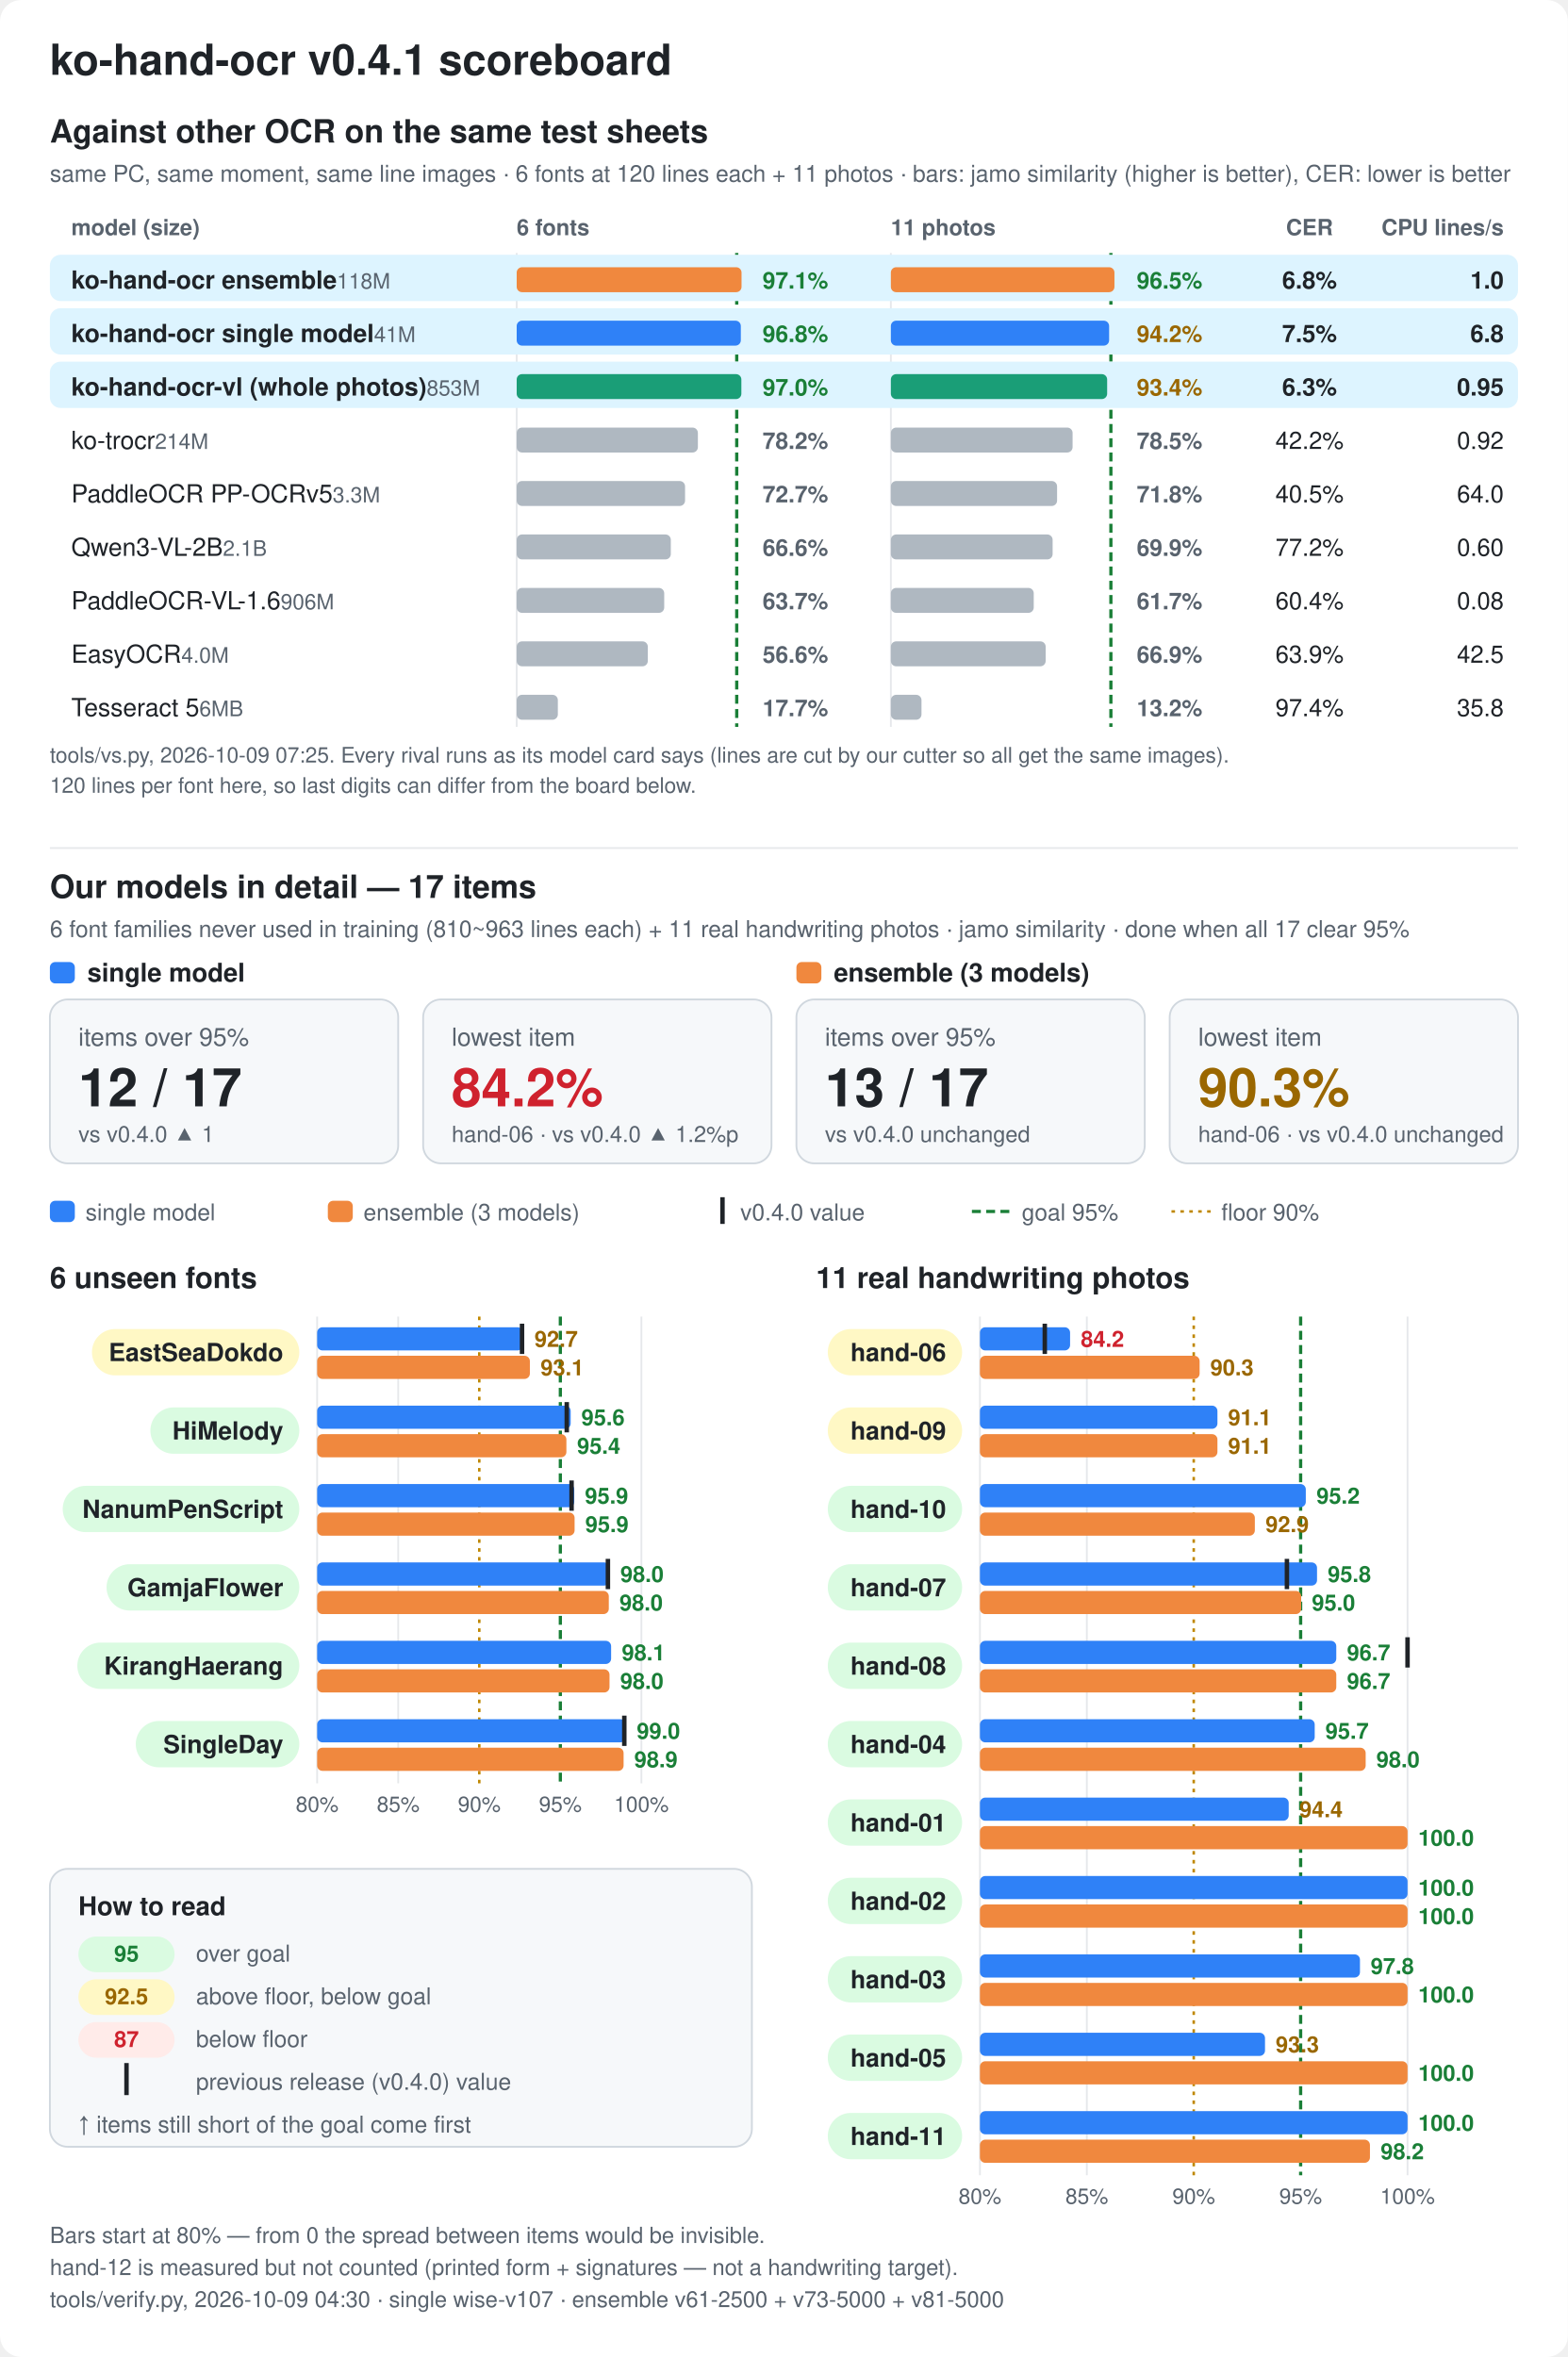
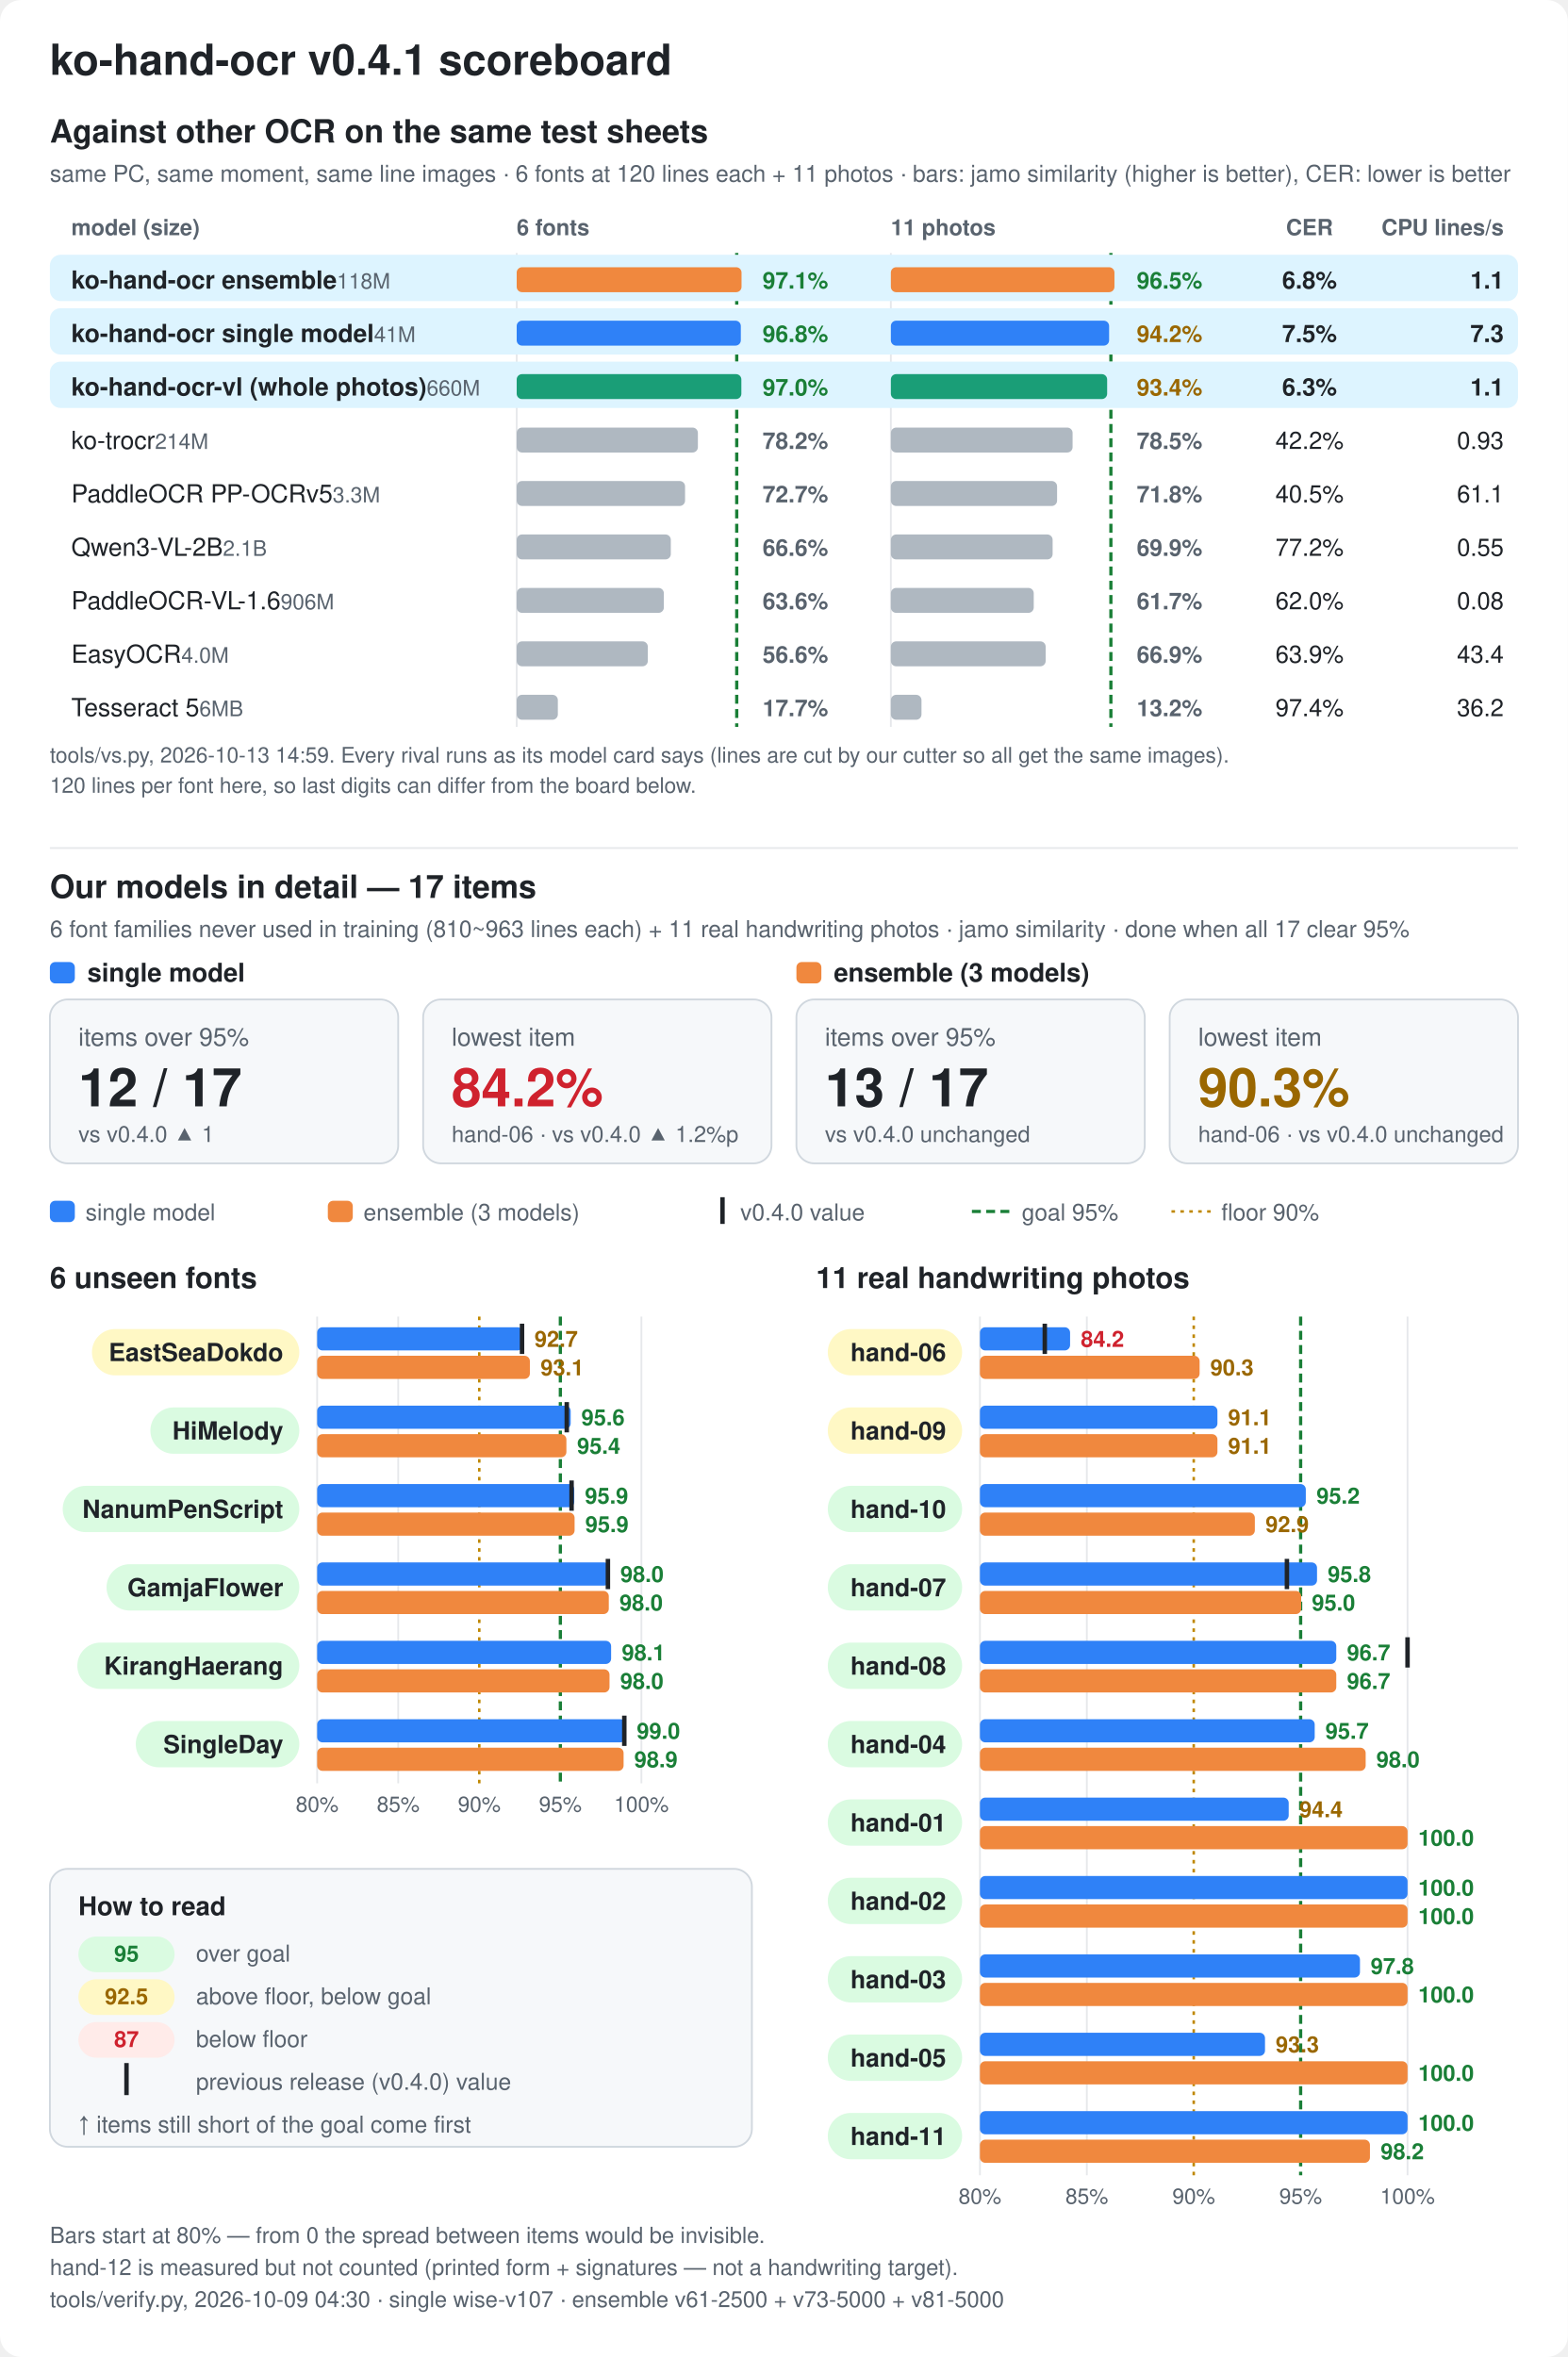
<svg xmlns="http://www.w3.org/2000/svg" viewBox="0 0 880 1323" width="880" height="1323" role="img" aria-label="ko-hand-ocr v0.4.1 scoreboard. Single model: 12 of 17 items over 95%, lowest hand-06 84.2%. Ensemble: 13 of 17 over, lowest hand-06 90.3%.">
  <style>
  .surface{fill:#ffffff}
  .card{fill:#f6f8fa;stroke:#d0d7de;stroke-width:1}
  .ink{fill:#1f2328}
  .ink2{fill:#59636e}
  .s1{fill:#2f81f7}
  .s2{fill:#f0883e}
  .s3{fill:#afb8c1}
  .s4{fill:#1a9e77}
  .mine{fill:#ddf4ff}
  .was{stroke:#1f2328;stroke-width:2.5}
  .grid{stroke:#e6e8eb;stroke-width:1}
  .goal{stroke:#1a7f37;stroke-width:1.8;stroke-dasharray:5 3}
  .floor{stroke:#bf8700;stroke-width:1.4;stroke-dasharray:2 3}
  .pass{fill:#1a7f37}
  .warn{fill:#9a6700}
  .fail{fill:#cf222e}
  .chip-pass{fill:#dafbe1}
  .chip-warn{fill:#fff8c5}
  .chip-fail{fill:#ffebe9}
  text{font-family:-apple-system,BlinkMacSystemFont,"Segoe UI","Noto Sans KR","Malgun Gothic",Helvetica,Arial,sans-serif}
  @media (prefers-color-scheme: dark){
    .surface{fill:#0d1117}
    .card{fill:#161b22;stroke:#30363d}
    .ink{fill:#e6edf3}
    .ink2{fill:#9198a1}
    .s1{fill:#4493f8}
    .s2{fill:#f0883e}
    .s3{fill:#656c76}
    .s4{fill:#2bb58c}
    .mine{fill:#0c2d6b}
    .was{stroke:#e6edf3}
    .grid{stroke:#262c36}
    .goal{stroke:#3fb950}
    .floor{stroke:#d29922}
    .pass{fill:#3fb950}
    .warn{fill:#d29922}
    .fail{fill:#f85149}
    .chip-pass{fill:#12261e}
    .chip-warn{fill:#272115}
    .chip-fail{fill:#2d1517}
  }
</style>
  <rect class="surface" width="880" height="1323" rx="12" />
  <text class="ink" x="28" y="42" font-size="24" font-weight="700">ko-hand-ocr v0.4.1 scoreboard</text>
  <text class="ink" x="28" y="80" font-size="18" font-weight="700">Against other OCR on the same test sheets</text>
  <text class="ink2" x="28" y="102" font-size="13">same PC, same moment, same line images · 6 fonts at 120 lines each + 11 photos · bars: jamo similarity (higher is better), CER: lower is better</text>
  <text class="ink2" x="40" y="132" font-size="12.5" font-weight="600">model (size)</text>
  <text class="ink2" x="290" y="132" font-size="12.5" font-weight="600">6 fonts</text>
  <text class="ink2" x="500" y="132" font-size="12.5" font-weight="600">11 photos</text>
  <text class="ink2" x="735" y="132" font-size="12.5" font-weight="600" text-anchor="middle">CER</text>
  <text class="ink2" x="844" y="132" font-size="12.5" font-weight="600" text-anchor="end">CPU lines/s</text>
  <line class="goal" x1="413.5" y1="142" x2="413.5" y2="408" />
  <line class="grid" x1="290" y1="142" x2="290" y2="408" />
  <line class="goal" x1="623.5" y1="142" x2="623.5" y2="408" />
  <line class="grid" x1="500" y1="142" x2="500" y2="408" />
  <rect class="mine" x="28" y="143" width="824" height="26" rx="6" />
  <text class="ink" x="40" y="162" font-size="14" font-weight="700">ko-hand-ocr ensemble<tspan class="ink2" font-size="12" font-weight="400"> 118M</tspan>
  </text>
  <rect class="s2" x="290" y="150" width="126.2" height="14" rx="3" />
  <text class="pass" x="428" y="162" font-size="13" font-weight="700">97.1%</text>
  <rect class="s2" x="500" y="150" width="125.5" height="14" rx="3" />
  <text class="pass" x="638" y="162" font-size="13" font-weight="700">96.5%</text>
  <text class="ink" x="735" y="162" font-size="13.5" font-weight="700" text-anchor="middle">6.8%</text>
-   <text class="ink" x="844" y="162" font-size="13.5" font-weight="700" text-anchor="end">1.0</text>
+   <text class="ink" x="844" y="162" font-size="13.5" font-weight="700" text-anchor="end">1.1</text>
  <rect class="mine" x="28" y="173" width="824" height="26" rx="6" />
  <text class="ink" x="40" y="192" font-size="14" font-weight="700">ko-hand-ocr single model<tspan class="ink2" font-size="12" font-weight="400"> 41M</tspan>
  </text>
  <rect class="s1" x="290" y="180" width="125.8" height="14" rx="3" />
  <text class="pass" x="428" y="192" font-size="13" font-weight="700">96.8%</text>
  <rect class="s1" x="500" y="180" width="122.5" height="14" rx="3" />
  <text class="warn" x="638" y="192" font-size="13" font-weight="700">94.2%</text>
  <text class="ink" x="735" y="192" font-size="13.5" font-weight="700" text-anchor="middle">7.5%</text>
-   <text class="ink" x="844" y="192" font-size="13.5" font-weight="700" text-anchor="end">6.8</text>
+   <text class="ink" x="844" y="192" font-size="13.5" font-weight="700" text-anchor="end">7.3</text>
  <rect class="mine" x="28" y="203" width="824" height="26" rx="6" />
-   <text class="ink" x="40" y="222" font-size="14" font-weight="700">ko-hand-ocr-vl (whole photos)<tspan class="ink2" font-size="12" font-weight="400"> 853M</tspan>
+   <text class="ink" x="40" y="222" font-size="14" font-weight="700">ko-hand-ocr-vl (whole photos)<tspan class="ink2" font-size="12" font-weight="400"> 660M</tspan>
  </text>
  <rect class="s4" x="290" y="210" width="126.1" height="14" rx="3" />
  <text class="pass" x="428" y="222" font-size="13" font-weight="700">97.0%</text>
  <rect class="s4" x="500" y="210" width="121.4" height="14" rx="3" />
  <text class="warn" x="638" y="222" font-size="13" font-weight="700">93.4%</text>
  <text class="ink" x="735" y="222" font-size="13.5" font-weight="700" text-anchor="middle">6.3%</text>
-   <text class="ink" x="844" y="222" font-size="13.5" font-weight="700" text-anchor="end">0.95</text>
+   <text class="ink" x="844" y="222" font-size="13.5" font-weight="700" text-anchor="end">1.1</text>
  <text class="ink" x="40" y="252" font-size="14" font-weight="500">ko-trocr<tspan class="ink2" font-size="12" font-weight="400"> 214M</tspan>
  </text>
  <rect class="s3" x="290" y="240" width="101.7" height="14" rx="3" />
  <text class="ink2" x="428" y="252" font-size="13" font-weight="700">78.2%</text>
  <rect class="s3" x="500" y="240" width="102.0" height="14" rx="3" />
  <text class="ink2" x="638" y="252" font-size="13" font-weight="700">78.5%</text>
  <text class="ink" x="735" y="252" font-size="13.5" font-weight="500" text-anchor="middle">42.2%</text>
-   <text class="ink" x="844" y="252" font-size="13.5" font-weight="500" text-anchor="end">0.92</text>
+   <text class="ink" x="844" y="252" font-size="13.5" font-weight="500" text-anchor="end">0.93</text>
  <text class="ink" x="40" y="282" font-size="14" font-weight="500">PaddleOCR PP-OCRv5<tspan class="ink2" font-size="12" font-weight="400"> 3.3M</tspan>
  </text>
  <rect class="s3" x="290" y="270" width="94.5" height="14" rx="3" />
  <text class="ink2" x="428" y="282" font-size="13" font-weight="700">72.7%</text>
  <rect class="s3" x="500" y="270" width="93.3" height="14" rx="3" />
  <text class="ink2" x="638" y="282" font-size="13" font-weight="700">71.8%</text>
  <text class="ink" x="735" y="282" font-size="13.5" font-weight="500" text-anchor="middle">40.5%</text>
-   <text class="ink" x="844" y="282" font-size="13.5" font-weight="500" text-anchor="end">64.0</text>
+   <text class="ink" x="844" y="282" font-size="13.5" font-weight="500" text-anchor="end">61.1</text>
  <text class="ink" x="40" y="312" font-size="14" font-weight="500">Qwen3-VL-2B<tspan class="ink2" font-size="12" font-weight="400"> 2.1B</tspan>
  </text>
  <rect class="s3" x="290" y="300" width="86.5" height="14" rx="3" />
  <text class="ink2" x="428" y="312" font-size="13" font-weight="700">66.6%</text>
  <rect class="s3" x="500" y="300" width="90.8" height="14" rx="3" />
  <text class="ink2" x="638" y="312" font-size="13" font-weight="700">69.9%</text>
  <text class="ink" x="735" y="312" font-size="13.5" font-weight="500" text-anchor="middle">77.2%</text>
-   <text class="ink" x="844" y="312" font-size="13.5" font-weight="500" text-anchor="end">0.60</text>
+   <text class="ink" x="844" y="312" font-size="13.5" font-weight="500" text-anchor="end">0.55</text>
  <text class="ink" x="40" y="342" font-size="14" font-weight="500">PaddleOCR-VL-1.6<tspan class="ink2" font-size="12" font-weight="400"> 906M</tspan>
  </text>
-   <rect class="s3" x="290" y="330" width="82.8" height="14" rx="3" />
-   <text class="ink2" x="428" y="342" font-size="13" font-weight="700">63.7%</text>
+   <rect class="s3" x="290" y="330" width="82.6" height="14" rx="3" />
+   <text class="ink2" x="428" y="342" font-size="13" font-weight="700">63.6%</text>
  <rect class="s3" x="500" y="330" width="80.2" height="14" rx="3" />
  <text class="ink2" x="638" y="342" font-size="13" font-weight="700">61.7%</text>
-   <text class="ink" x="735" y="342" font-size="13.5" font-weight="500" text-anchor="middle">60.4%</text>
+   <text class="ink" x="735" y="342" font-size="13.5" font-weight="500" text-anchor="middle">62.0%</text>
  <text class="ink" x="844" y="342" font-size="13.5" font-weight="500" text-anchor="end">0.08</text>
  <text class="ink" x="40" y="372" font-size="14" font-weight="500">EasyOCR<tspan class="ink2" font-size="12" font-weight="400"> 4.0M</tspan>
  </text>
  <rect class="s3" x="290" y="360" width="73.6" height="14" rx="3" />
  <text class="ink2" x="428" y="372" font-size="13" font-weight="700">56.6%</text>
  <rect class="s3" x="500" y="360" width="86.9" height="14" rx="3" />
  <text class="ink2" x="638" y="372" font-size="13" font-weight="700">66.9%</text>
  <text class="ink" x="735" y="372" font-size="13.5" font-weight="500" text-anchor="middle">63.9%</text>
-   <text class="ink" x="844" y="372" font-size="13.5" font-weight="500" text-anchor="end">42.5</text>
+   <text class="ink" x="844" y="372" font-size="13.5" font-weight="500" text-anchor="end">43.4</text>
  <text class="ink" x="40" y="402" font-size="14" font-weight="500">Tesseract 5<tspan class="ink2" font-size="12" font-weight="400"> 6MB</tspan>
  </text>
  <rect class="s3" x="290" y="390" width="23.1" height="14" rx="3" />
  <text class="ink2" x="428" y="402" font-size="13" font-weight="700">17.7%</text>
  <rect class="s3" x="500" y="390" width="17.2" height="14" rx="3" />
  <text class="ink2" x="638" y="402" font-size="13" font-weight="700">13.2%</text>
  <text class="ink" x="735" y="402" font-size="13.5" font-weight="500" text-anchor="middle">97.4%</text>
-   <text class="ink" x="844" y="402" font-size="13.5" font-weight="500" text-anchor="end">35.8</text>
-   <text class="ink2" x="28" y="428" font-size="12">tools/vs.py, 2026-10-09 07:25. Every rival runs as its model card says (lines are cut by our cutter so all get the same images).</text>
+   <text class="ink" x="844" y="402" font-size="13.5" font-weight="500" text-anchor="end">36.2</text>
+   <text class="ink2" x="28" y="428" font-size="12">tools/vs.py, 2026-10-13 14:59. Every rival runs as its model card says (lines are cut by our cutter so all get the same images).</text>
  <text class="ink2" x="28" y="445" font-size="12">120 lines per font here, so last digits can differ from the board below.</text>
  <line class="grid" x1="28" y1="476.0" x2="852" y2="476.0" />
  <text class="ink" x="28" y="504.0" font-size="18" font-weight="700">Our models in detail — 17 items</text>
  <text class="ink2" x="28" y="526.0" font-size="13">6 font families never used in training (810~963 lines each) + 11 real handwriting photos · jamo similarity · done when all 17 clear 95%</text>
  <rect class="s1" x="28.0" y="540.0" width="14" height="12" rx="3" />
  <text class="ink" x="49.0" y="551.0" font-size="14.5" font-weight="700">single model</text>
  <rect class="card" x="28.0" y="561" width="195.5" height="92" rx="10" />
  <text class="ink2" x="44.0" y="587" font-size="14">items over 95%</text>
  <text class="ink" x="44.0" y="621" font-size="30" font-weight="700">12 / 17</text>
  <text class="ink2" x="44.0" y="641" font-size="12.5">vs v0.4.0 ▲ 1</text>
  <rect class="card" x="237.5" y="561" width="195.5" height="92" rx="10" />
  <text class="ink2" x="253.5" y="587" font-size="14">lowest item</text>
  <text class="fail" x="253.5" y="621" font-size="30" font-weight="700">84.2%</text>
  <text class="ink2" x="253.5" y="641" font-size="12.5">hand-06 · vs v0.4.0 ▲ 1.2%p</text>
  <rect class="s2" x="447.0" y="540.0" width="14" height="12" rx="3" />
  <text class="ink" x="468.0" y="551.0" font-size="14.5" font-weight="700">ensemble (3 models)</text>
  <rect class="card" x="447.0" y="561" width="195.5" height="92" rx="10" />
  <text class="ink2" x="463.0" y="587" font-size="14">items over 95%</text>
  <text class="ink" x="463.0" y="621" font-size="30" font-weight="700">13 / 17</text>
  <text class="ink2" x="463.0" y="641" font-size="12.5">vs v0.4.0 unchanged</text>
  <rect class="card" x="656.5" y="561" width="195.5" height="92" rx="10" />
  <text class="ink2" x="672.5" y="587" font-size="14">lowest item</text>
  <text class="warn" x="672.5" y="621" font-size="30" font-weight="700">90.3%</text>
  <text class="ink2" x="672.5" y="641" font-size="12.5">hand-06 · vs v0.4.0 unchanged</text>
  <rect class="s1" x="28" y="674" width="14" height="12" rx="3" />
  <text class="ink2" x="48" y="685" font-size="13">single model</text>
  <rect class="s2" x="184.0" y="674" width="14" height="12" rx="3" />
  <text class="ink2" x="204.0" y="685" font-size="13">ensemble (3 models)</text>
  <line class="was" x1="405.5" y1="672" x2="405.5" y2="687" />
  <text class="ink2" x="415.5" y="685" font-size="13">v0.4.0 value</text>
  <line class="goal" x1="545.5" y1="680" x2="567.5" y2="680" />
  <text class="ink2" x="573.5" y="685" font-size="13">goal 95%</text>
  <line class="floor" x1="657.5" y1="680" x2="679.5" y2="680" />
  <text class="ink2" x="685.5" y="685" font-size="13">floor 90%</text>
  <text class="ink" x="28" y="723" font-size="16.5" font-weight="700">6 unseen fonts</text>
  <line class="grid" x1="178.0" y1="739" x2="178.0" y2="1001" />
  <text class="ink2" x="178.0" y="1017" font-size="12" text-anchor="middle">80%</text>
  <line class="grid" x1="223.5" y1="739" x2="223.5" y2="1001" />
  <text class="ink2" x="223.5" y="1017" font-size="12" text-anchor="middle">85%</text>
  <line class="floor" x1="269.0" y1="739" x2="269.0" y2="1001" />
  <text class="ink2" x="269.0" y="1017" font-size="12" text-anchor="middle">90%</text>
  <line class="goal" x1="314.5" y1="739" x2="314.5" y2="1001" />
  <text class="ink2" x="314.5" y="1017" font-size="12" text-anchor="middle">95%</text>
  <line class="grid" x1="360.0" y1="739" x2="360.0" y2="1001" />
  <text class="ink2" x="360.0" y="1017" font-size="12" text-anchor="middle">100%</text>
  <rect class="chip-warn" x="51.6" y="746" width="116.4" height="26" rx="13" />
  <text class="ink" x="159.0" y="764" font-size="14" font-weight="600" text-anchor="end">EastSeaDokdo</text>
  <rect class="s1" x="178.0" y="745" width="115.5" height="13" rx="3" />
  <line class="was" x1="293.0" y1="743" x2="293.0" y2="760" />
  <text class="warn" x="300.0" y="756" font-size="12.5" font-weight="700">92.7</text>
  <rect class="s2" x="178.0" y="761" width="119.4" height="13" rx="3" />
  <text class="warn" x="303.4" y="772" font-size="12.5" font-weight="700">93.1</text>
  <rect class="chip-pass" x="84.4" y="790" width="83.6" height="26" rx="13" />
  <text class="ink" x="159.0" y="808" font-size="14" font-weight="600" text-anchor="end">HiMelody</text>
  <rect class="s1" x="178.0" y="789" width="142.3" height="13" rx="3" />
  <line class="was" x1="318.1" y1="787" x2="318.1" y2="804" />
  <text class="pass" x="326.3" y="800" font-size="12.5" font-weight="700">95.6</text>
  <rect class="s2" x="178.0" y="805" width="139.9" height="13" rx="3" />
  <text class="pass" x="323.9" y="816" font-size="12.5" font-weight="700">95.4</text>
  <rect class="chip-pass" x="35.2" y="834" width="132.8" height="26" rx="13" />
  <text class="ink" x="159.0" y="852" font-size="14" font-weight="600" text-anchor="end">NanumPenScript</text>
  <rect class="s1" x="178.0" y="833" width="144.3" height="13" rx="3" />
  <line class="was" x1="320.8" y1="831" x2="320.8" y2="848" />
  <text class="pass" x="328.3" y="844" font-size="12.5" font-weight="700">95.9</text>
  <rect class="s2" x="178.0" y="849" width="144.5" height="13" rx="3" />
  <text class="pass" x="328.5" y="860" font-size="12.5" font-weight="700">95.9</text>
  <rect class="chip-pass" x="59.8" y="878" width="108.2" height="26" rx="13" />
  <text class="ink" x="159.0" y="896" font-size="14" font-weight="600" text-anchor="end">GamjaFlower</text>
  <rect class="s1" x="178.0" y="877" width="164.1" height="13" rx="3" />
  <line class="was" x1="341.2" y1="875" x2="341.2" y2="892" />
  <text class="pass" x="348.2" y="888" font-size="12.5" font-weight="700">98.0</text>
  <rect class="s2" x="178.0" y="893" width="163.7" height="13" rx="3" />
  <text class="pass" x="347.7" y="904" font-size="12.5" font-weight="700">98.0</text>
  <rect class="chip-pass" x="43.4" y="922" width="124.6" height="26" rx="13" />
  <text class="ink" x="159.0" y="940" font-size="14" font-weight="600" text-anchor="end">KirangHaerang</text>
  <rect class="s1" x="178.0" y="921" width="165.0" height="13" rx="3" />
  <text class="pass" x="349.0" y="932" font-size="12.5" font-weight="700">98.1</text>
  <rect class="s2" x="178.0" y="937" width="164.1" height="13" rx="3" />
  <text class="pass" x="348.1" y="948" font-size="12.5" font-weight="700">98.0</text>
  <rect class="chip-pass" x="76.2" y="966" width="91.8" height="26" rx="13" />
  <text class="ink" x="159.0" y="984" font-size="14" font-weight="600" text-anchor="end">SingleDay</text>
  <rect class="s1" x="178.0" y="965" width="173.1" height="13" rx="3" />
  <line class="was" x1="350.4" y1="963" x2="350.4" y2="980" />
  <text class="pass" x="357.4" y="976" font-size="12.5" font-weight="700">99.0</text>
  <rect class="s2" x="178.0" y="981" width="172.0" height="13" rx="3" />
  <text class="pass" x="356.0" y="992" font-size="12.5" font-weight="700">98.9</text>
  <text class="ink" x="458.0" y="723" font-size="16.5" font-weight="700">11 real handwriting photos</text>
  <line class="grid" x1="550.0" y1="739" x2="550.0" y2="1221" />
  <text class="ink2" x="550.0" y="1237" font-size="12" text-anchor="middle">80%</text>
  <line class="grid" x1="610.0" y1="739" x2="610.0" y2="1221" />
  <text class="ink2" x="610.0" y="1237" font-size="12" text-anchor="middle">85%</text>
  <line class="floor" x1="670.0" y1="739" x2="670.0" y2="1221" />
  <text class="ink2" x="670.0" y="1237" font-size="12" text-anchor="middle">90%</text>
  <line class="goal" x1="730.0" y1="739" x2="730.0" y2="1221" />
  <text class="ink2" x="730.0" y="1237" font-size="12" text-anchor="middle">95%</text>
  <line class="grid" x1="790.0" y1="739" x2="790.0" y2="1221" />
  <text class="ink2" x="790.0" y="1237" font-size="12" text-anchor="middle">100%</text>
  <rect class="chip-warn" x="464.6" y="746" width="75.4" height="26" rx="13" />
  <text class="ink" x="531.0" y="764" font-size="14" font-weight="600" text-anchor="end">hand-06</text>
  <rect class="s1" x="550.0" y="745" width="50.6" height="13" rx="3" />
  <line class="was" x1="586.4" y1="743" x2="586.4" y2="760" />
  <text class="fail" x="606.6" y="756" font-size="12.5" font-weight="700">84.2</text>
  <rect class="s2" x="550.0" y="761" width="123.3" height="13" rx="3" />
  <text class="warn" x="679.3" y="772" font-size="12.5" font-weight="700">90.3</text>
  <rect class="chip-warn" x="464.6" y="790" width="75.4" height="26" rx="13" />
  <text class="ink" x="531.0" y="808" font-size="14" font-weight="600" text-anchor="end">hand-09</text>
  <rect class="s1" x="550.0" y="789" width="133.3" height="13" rx="3" />
  <text class="warn" x="689.3" y="800" font-size="12.5" font-weight="700">91.1</text>
  <rect class="s2" x="550.0" y="805" width="133.3" height="13" rx="3" />
  <text class="warn" x="689.3" y="816" font-size="12.5" font-weight="700">91.1</text>
  <rect class="chip-pass" x="464.6" y="834" width="75.4" height="26" rx="13" />
  <text class="ink" x="531.0" y="852" font-size="14" font-weight="600" text-anchor="end">hand-10</text>
  <rect class="s1" x="550.0" y="833" width="182.9" height="13" rx="3" />
  <text class="pass" x="738.9" y="844" font-size="12.5" font-weight="700">95.2</text>
  <rect class="s2" x="550.0" y="849" width="154.3" height="13" rx="3" />
  <text class="warn" x="710.3" y="860" font-size="12.5" font-weight="700">92.9</text>
  <rect class="chip-pass" x="464.6" y="878" width="75.4" height="26" rx="13" />
  <text class="ink" x="531.0" y="896" font-size="14" font-weight="600" text-anchor="end">hand-07</text>
  <rect class="s1" x="550.0" y="877" width="189.2" height="13" rx="3" />
  <line class="was" x1="722.3" y1="875" x2="722.3" y2="892" />
  <text class="pass" x="745.2" y="888" font-size="12.5" font-weight="700">95.8</text>
  <rect class="s2" x="550.0" y="893" width="180.3" height="13" rx="3" />
  <text class="pass" x="736.3" y="904" font-size="12.5" font-weight="700">95.0</text>
  <rect class="chip-pass" x="464.6" y="922" width="75.4" height="26" rx="13" />
  <text class="ink" x="531.0" y="940" font-size="14" font-weight="600" text-anchor="end">hand-08</text>
  <rect class="s1" x="550.0" y="921" width="200.0" height="13" rx="3" />
  <line class="was" x1="790.0" y1="919" x2="790.0" y2="936" />
  <text class="pass" x="756.0" y="932" font-size="12.5" font-weight="700">96.7</text>
  <rect class="s2" x="550.0" y="937" width="200.0" height="13" rx="3" />
  <text class="pass" x="756.0" y="948" font-size="12.5" font-weight="700">96.7</text>
  <rect class="chip-pass" x="464.6" y="966" width="75.4" height="26" rx="13" />
  <text class="ink" x="531.0" y="984" font-size="14" font-weight="600" text-anchor="end">hand-04</text>
  <rect class="s1" x="550.0" y="965" width="187.9" height="13" rx="3" />
  <text class="pass" x="743.9" y="976" font-size="12.5" font-weight="700">95.7</text>
  <rect class="s2" x="550.0" y="981" width="216.5" height="13" rx="3" />
  <text class="pass" x="772.5" y="992" font-size="12.5" font-weight="700">98.0</text>
  <rect class="chip-pass" x="464.6" y="1010" width="75.4" height="26" rx="13" />
  <text class="ink" x="531.0" y="1028" font-size="14" font-weight="600" text-anchor="end">hand-01</text>
  <rect class="s1" x="550.0" y="1009" width="173.3" height="13" rx="3" />
  <text class="warn" x="729.3" y="1020" font-size="12.5" font-weight="700">94.4</text>
  <rect class="s2" x="550.0" y="1025" width="240.0" height="13" rx="3" />
  <text class="pass" x="796.0" y="1036" font-size="12.5" font-weight="700">100.0</text>
  <rect class="chip-pass" x="464.6" y="1054" width="75.4" height="26" rx="13" />
  <text class="ink" x="531.0" y="1072" font-size="14" font-weight="600" text-anchor="end">hand-02</text>
  <rect class="s1" x="550.0" y="1053" width="240.0" height="13" rx="3" />
  <text class="pass" x="796.0" y="1064" font-size="12.5" font-weight="700">100.0</text>
  <rect class="s2" x="550.0" y="1069" width="240.0" height="13" rx="3" />
  <text class="pass" x="796.0" y="1080" font-size="12.5" font-weight="700">100.0</text>
  <rect class="chip-pass" x="464.6" y="1098" width="75.4" height="26" rx="13" />
  <text class="ink" x="531.0" y="1116" font-size="14" font-weight="600" text-anchor="end">hand-03</text>
  <rect class="s1" x="550.0" y="1097" width="213.3" height="13" rx="3" />
  <text class="pass" x="769.3" y="1108" font-size="12.5" font-weight="700">97.8</text>
  <rect class="s2" x="550.0" y="1113" width="240.0" height="13" rx="3" />
  <text class="pass" x="796.0" y="1124" font-size="12.5" font-weight="700">100.0</text>
  <rect class="chip-pass" x="464.6" y="1142" width="75.4" height="26" rx="13" />
  <text class="ink" x="531.0" y="1160" font-size="14" font-weight="600" text-anchor="end">hand-05</text>
  <rect class="s1" x="550.0" y="1141" width="160.0" height="13" rx="3" />
  <text class="warn" x="716.0" y="1152" font-size="12.5" font-weight="700">93.3</text>
  <rect class="s2" x="550.0" y="1157" width="240.0" height="13" rx="3" />
  <text class="pass" x="796.0" y="1168" font-size="12.5" font-weight="700">100.0</text>
  <rect class="chip-pass" x="464.6" y="1186" width="75.4" height="26" rx="13" />
  <text class="ink" x="531.0" y="1204" font-size="14" font-weight="600" text-anchor="end">hand-11</text>
  <rect class="s1" x="550.0" y="1185" width="240.0" height="13" rx="3" />
  <text class="pass" x="796.0" y="1196" font-size="12.5" font-weight="700">100.0</text>
  <rect class="s2" x="550.0" y="1201" width="218.9" height="13" rx="3" />
  <text class="pass" x="774.9" y="1212" font-size="12.5" font-weight="700">98.2</text>
  <rect class="card" x="28" y="1049" width="394.0" height="156" rx="10" />
  <text class="ink" x="44" y="1075" font-size="14.5" font-weight="700">How to read</text>
  <rect class="chip-pass" x="44" y="1087" width="54" height="20" rx="10" />
  <text class="pass" x="71" y="1101" font-size="12.5" font-weight="700" text-anchor="middle">95</text>
  <text class="ink2" x="110" y="1101" font-size="13">over goal</text>
  <rect class="chip-warn" x="44" y="1111" width="54" height="20" rx="10" />
  <text class="warn" x="71" y="1125" font-size="12.5" font-weight="700" text-anchor="middle">92.5</text>
  <text class="ink2" x="110" y="1125" font-size="13">above floor, below goal</text>
  <rect class="chip-fail" x="44" y="1135" width="54" height="20" rx="10" />
  <text class="fail" x="71" y="1149" font-size="12.5" font-weight="700" text-anchor="middle">87</text>
  <text class="ink2" x="110" y="1149" font-size="13">below floor</text>
  <line class="was" x1="71" y1="1158" x2="71" y2="1176" />
  <text class="ink2" x="110" y="1173" font-size="13">previous release (v0.4.0) value</text>
  <text class="ink2" x="44" y="1197" font-size="13">↑ items still short of the goal come first</text>
  <text class="ink2" x="28" y="1259" font-size="12.5">Bars start at 80% — from 0 the spread between items would be invisible.</text>
  <text class="ink2" x="28" y="1277" font-size="12.5">hand-12 is measured but not counted (printed form + signatures — not a handwriting target).</text>
  <text class="ink2" x="28" y="1295" font-size="12.5">tools/verify.py, 2026-10-09 04:30 · single wise-v107 · ensemble v61-2500 + v73-5000 + v81-5000</text>
</svg>
